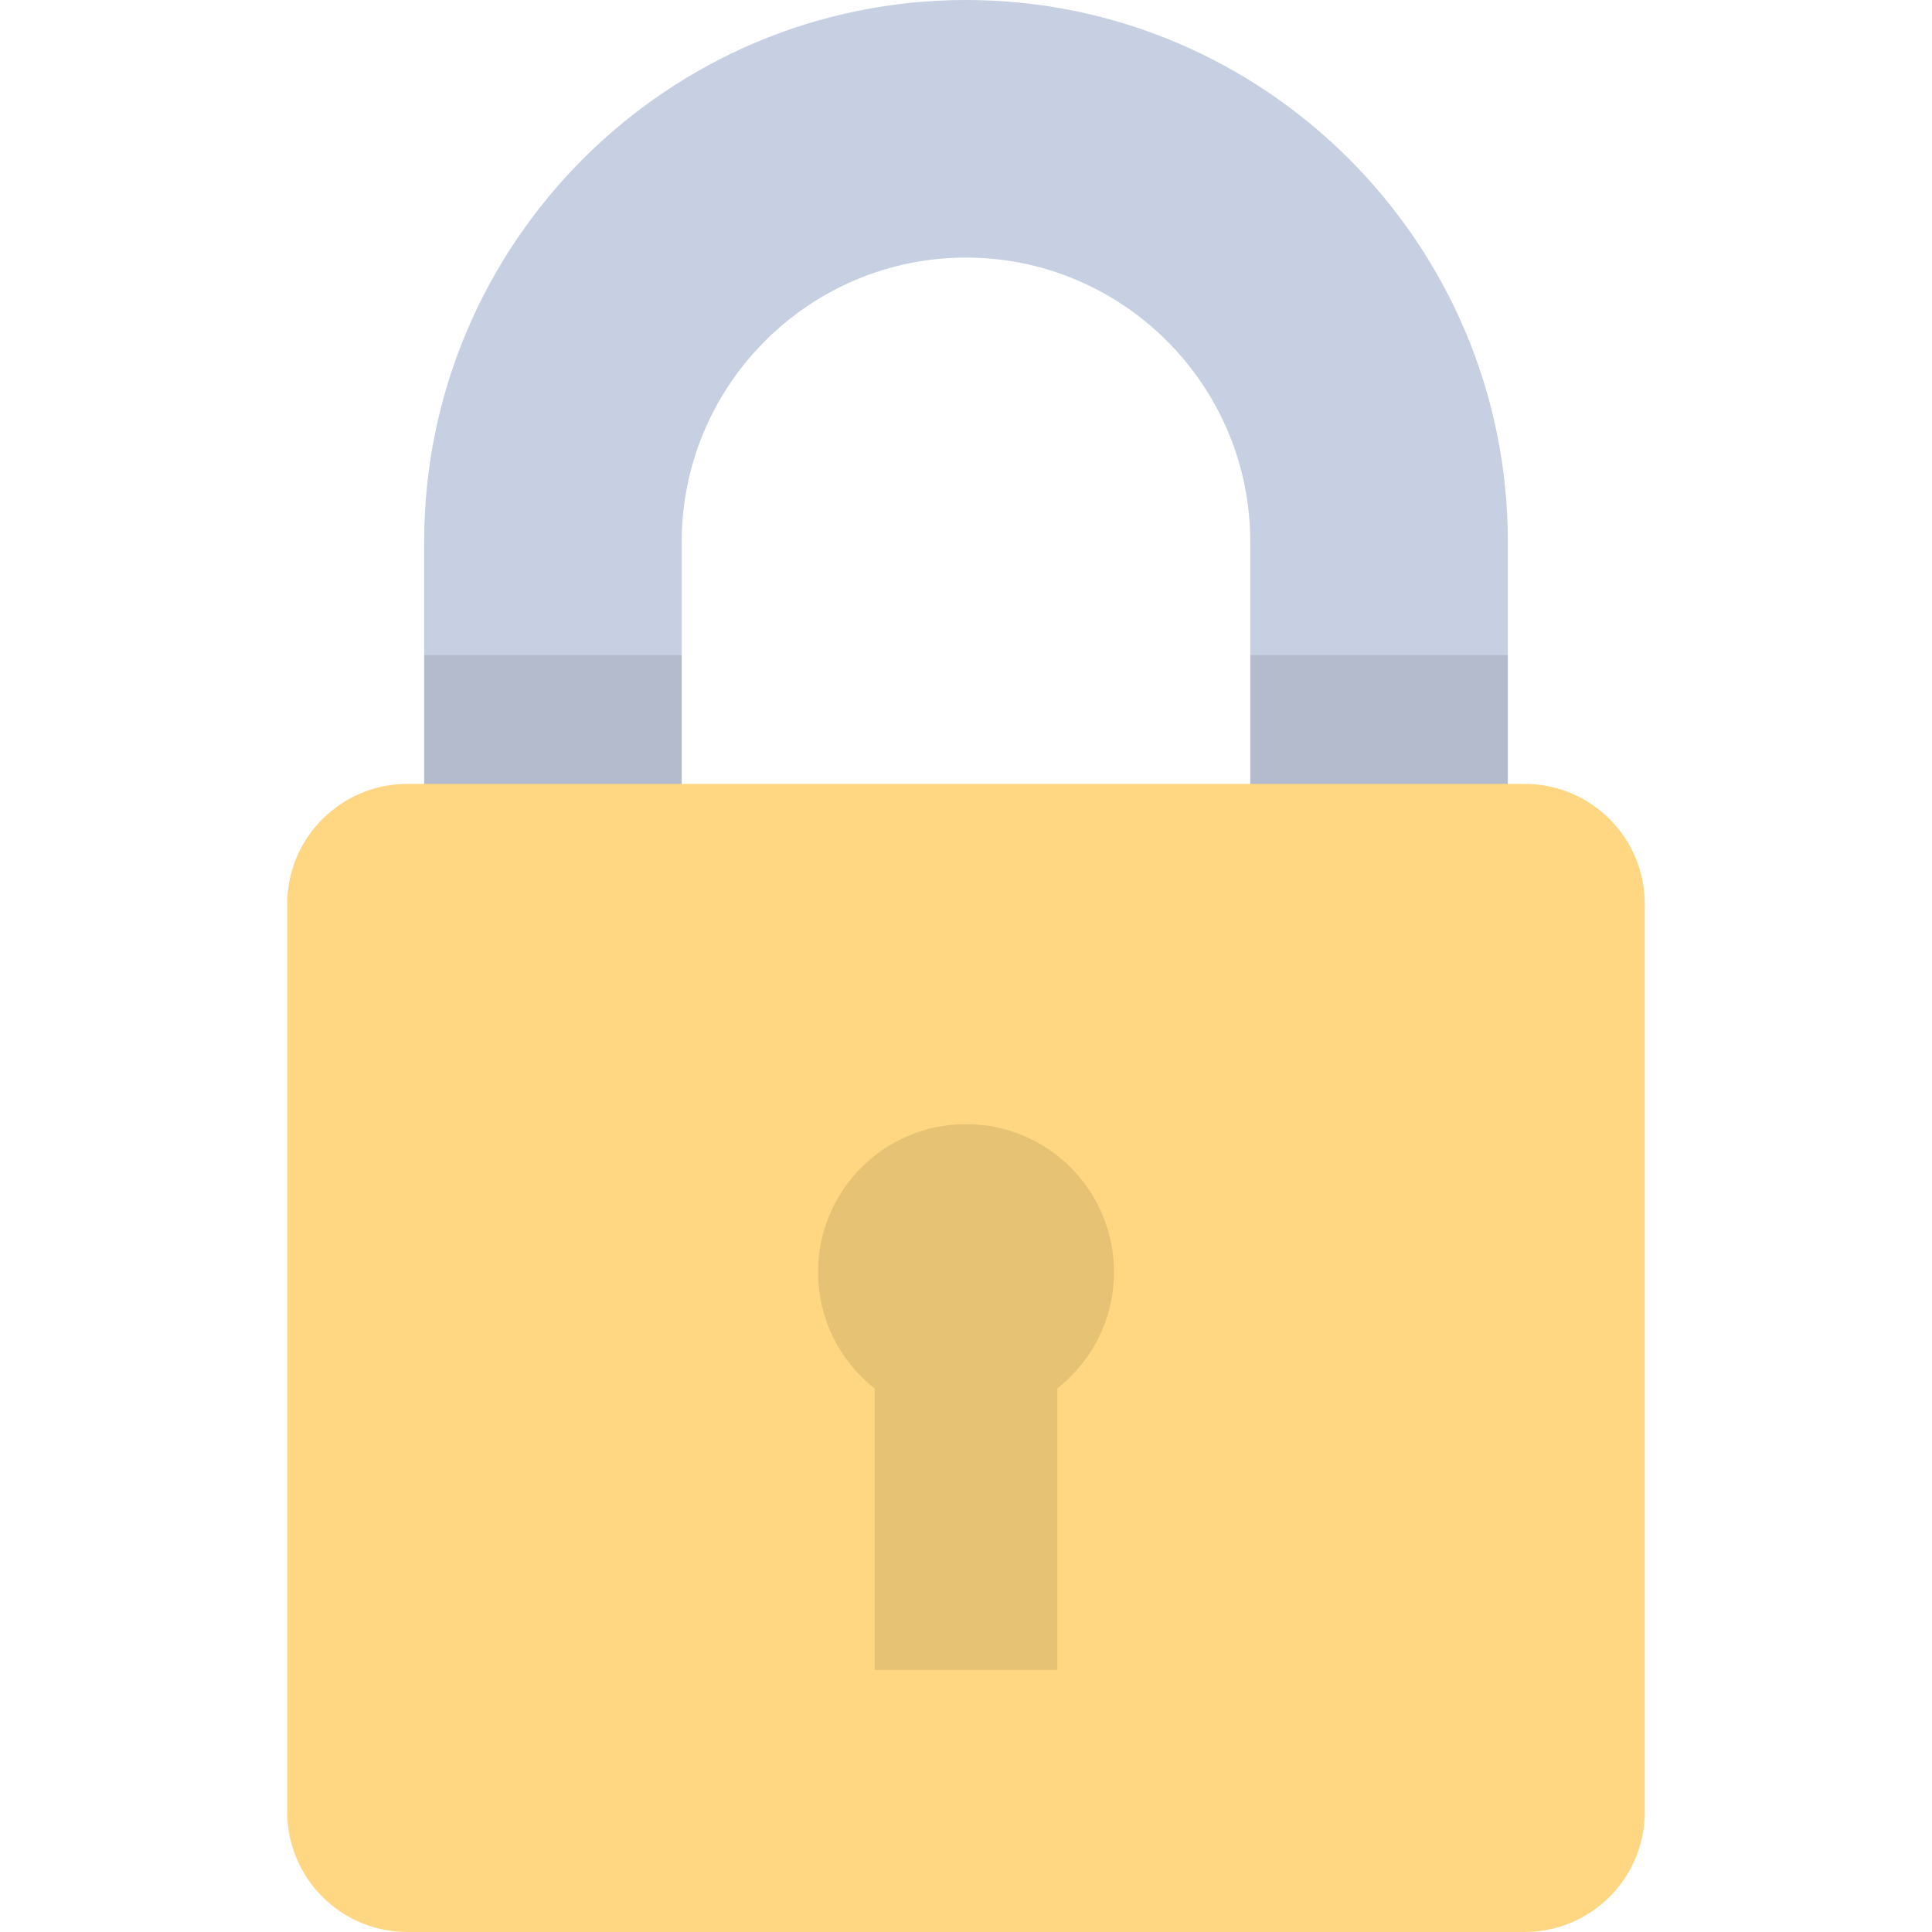
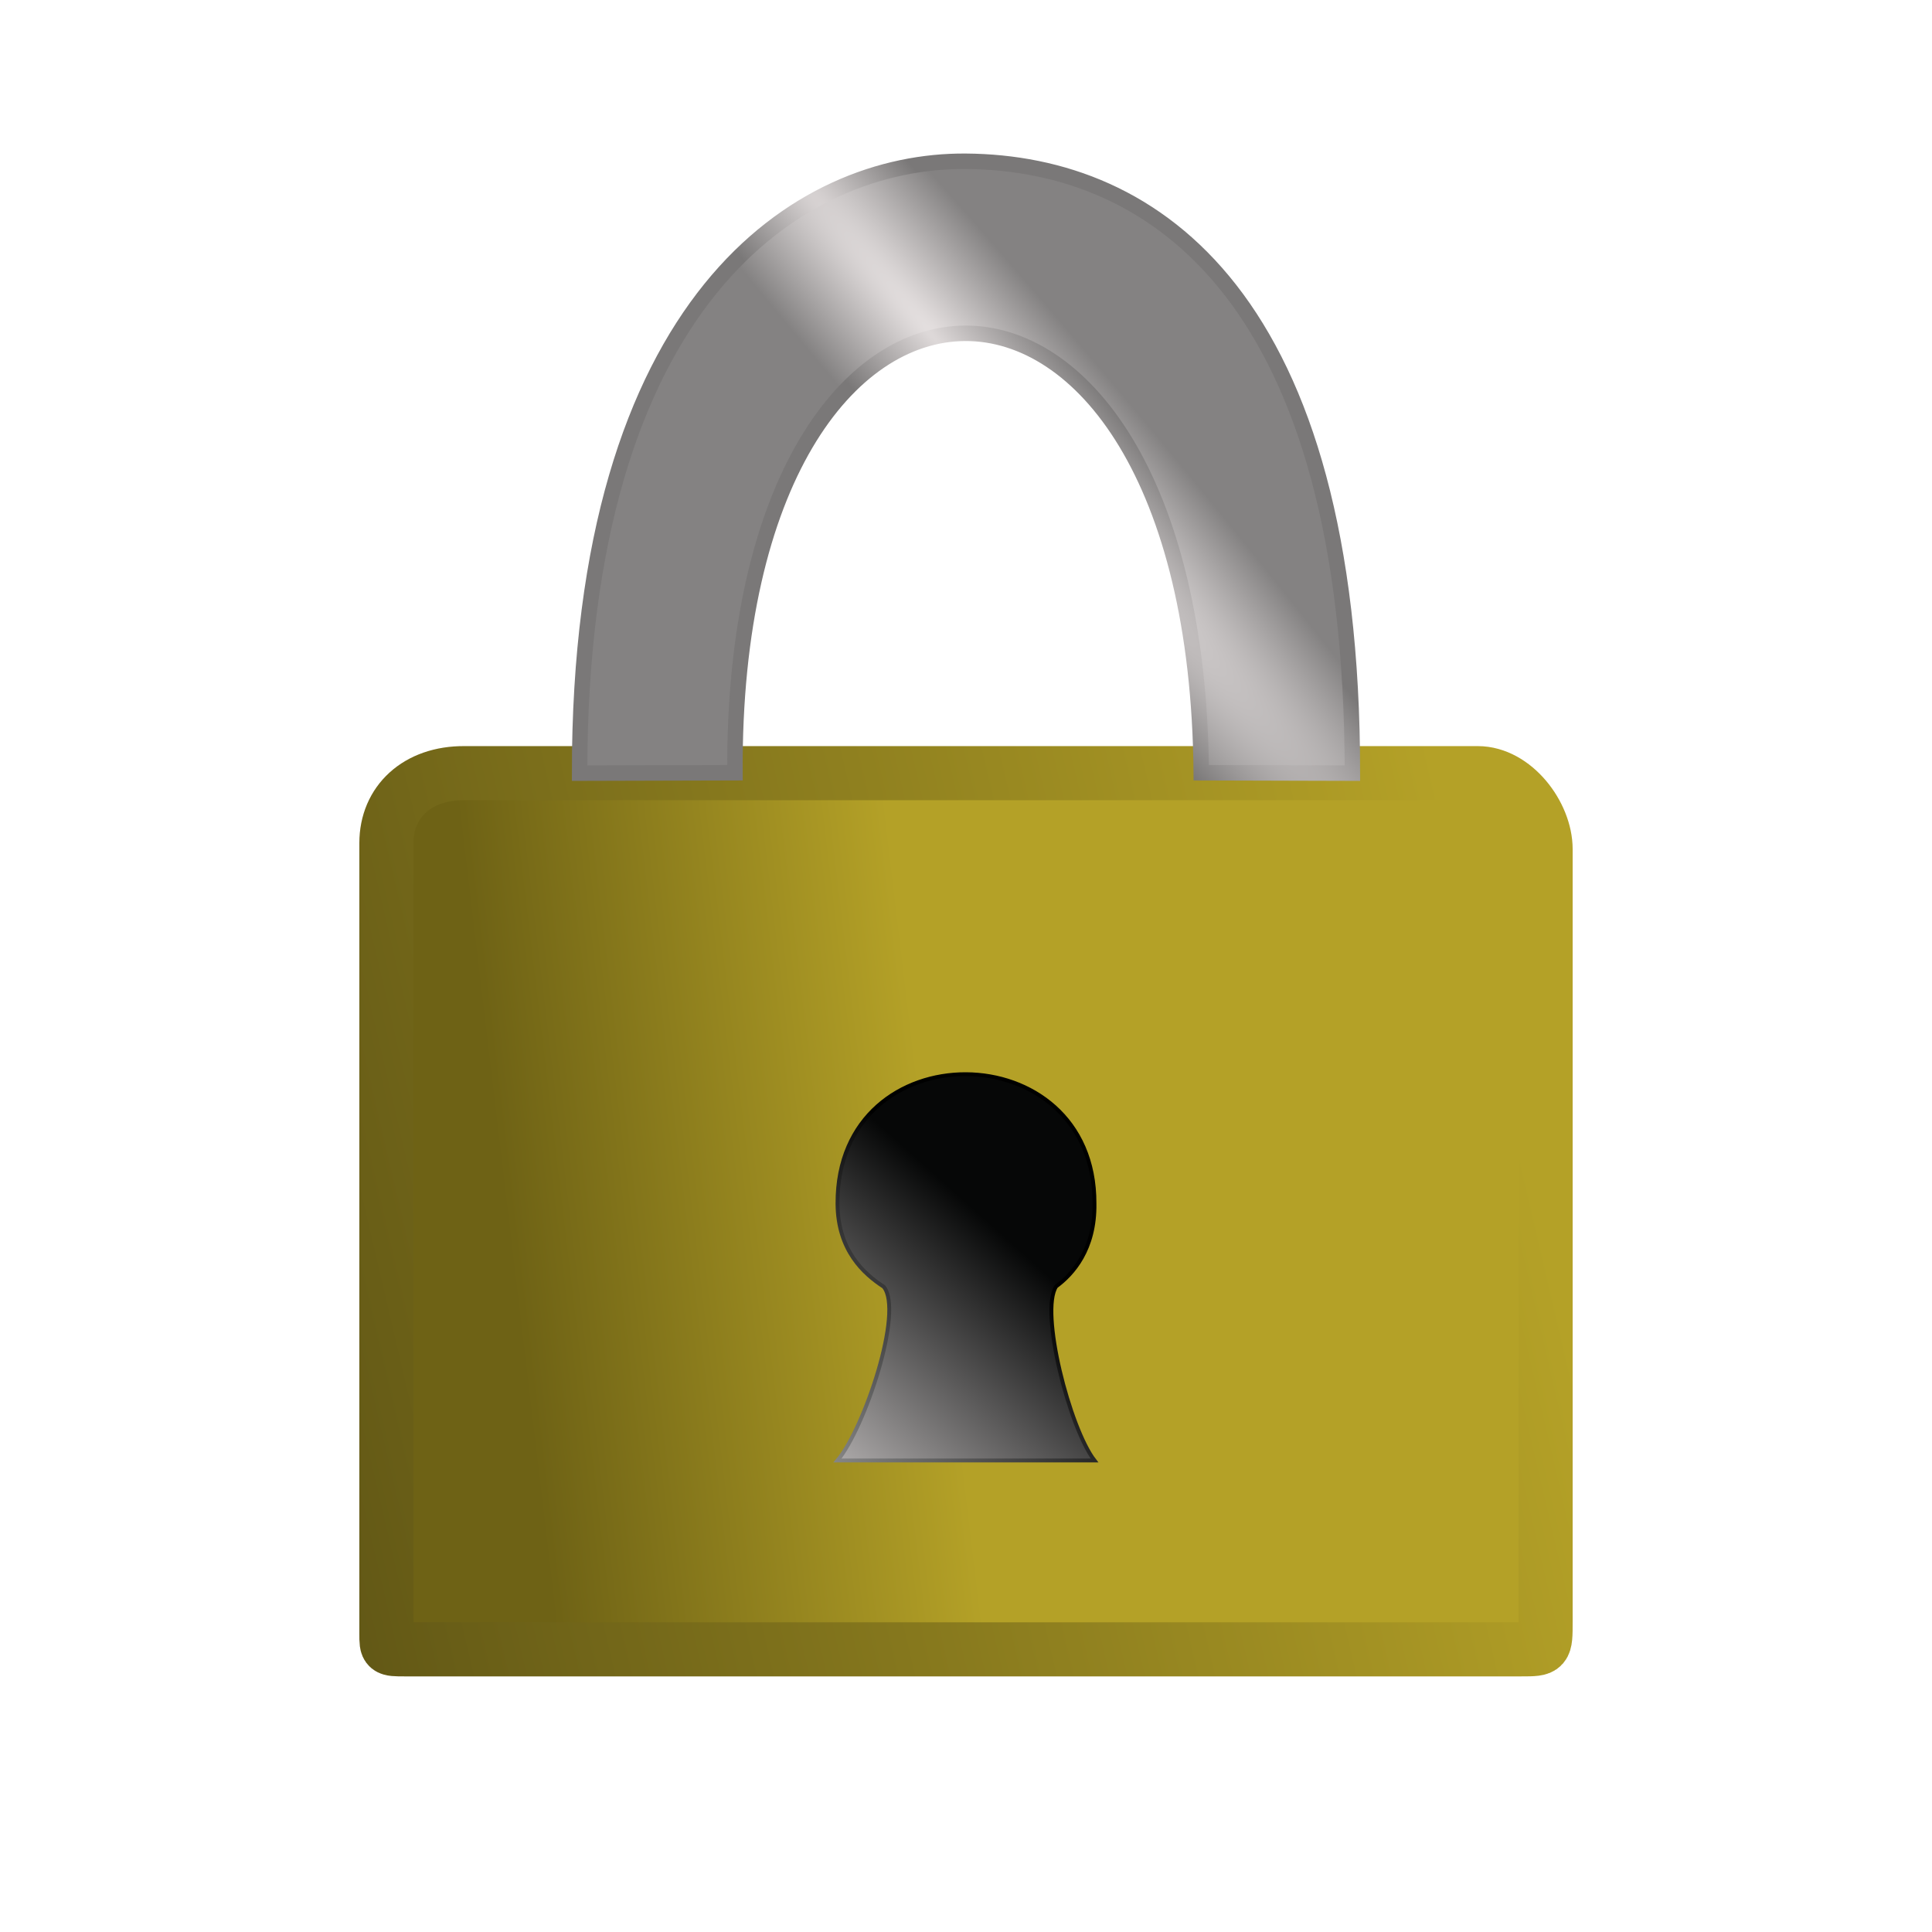
- <svg xmlns="http://www.w3.org/2000/svg" version="1.1" id="Layer_1" x="0px" y="0px" viewBox="0 0 512 512" style="enable-background:new 0 0 512 512;" xml:space="preserve">
-   <path style="fill:#C7CFE2;" d="M365.463,283.767c-18.849,0-34.13-15.281-34.13-34.13V143.593c0-41.539-33.795-75.332-75.332-75.332  c-41.539,0-75.333,33.795-75.333,75.332v106.044c0,18.849-15.281,34.13-34.13,34.13s-34.13-15.281-34.13-34.13V143.593  C112.408,64.416,176.823,0,256,0s143.592,64.416,143.592,143.592v106.044C399.594,268.486,384.312,283.767,365.463,283.767z" />
-   <g style="opacity:0.1;">
-     <path d="M146.538,283.767c18.849,0,34.13-15.281,34.13-34.13v-76.023h-68.26v76.023   C112.408,268.486,127.688,283.767,146.538,283.767z" />
-     <path d="M331.333,173.614v76.023c0,18.849,15.281,34.13,34.13,34.13s34.13-15.281,34.13-34.13v-76.023H331.333z" />
-   </g>
-   <path style="fill:#FFD782;" d="M404.055,207.745H107.945c-17.577,0-31.825,14.249-31.825,31.825v240.605  c0,17.577,14.248,31.825,31.825,31.825h296.111c17.577,0,31.825-14.248,31.825-31.825V239.57  C435.882,221.993,421.632,207.745,404.055,207.745z" />
-   <path style="opacity:0.1;enable-background:new    ;" d="M295.213,337.119c0-21.657-17.557-39.213-39.213-39.213  s-39.213,17.557-39.213,39.213c0,12.519,5.874,23.66,15.009,30.839v74.598h48.408v-74.598  C289.338,360.778,295.213,349.638,295.213,337.119z" />
-   <g>
- </g>
-   <g>
- </g>
-   <g>
- </g>
-   <g>
- </g>
-   <g>
- </g>
-   <g>
- </g>
-   <g>
- </g>
-   <g>
- </g>
-   <g>
- </g>
-   <g>
- </g>
-   <g>
- </g>
-   <g>
- </g>
-   <g>
- </g>
-   <g>
- </g>
-   <g>
- </g>
+ <svg xmlns="http://www.w3.org/2000/svg" viewBox="0 0 500 500">
+   <defs>
+     <linearGradient gradientUnits="userSpaceOnUse" x1="231.012" y1="176.85" x2="231.012" y2="276.812" id="gradient-2" gradientTransform="matrix(-0.744845, -0.667237, 0.478755, -0.53444, 299.6321, 622.1546)">
+       <stop offset="0" style="stop-color: rgb(171, 168, 168);" />
+       <stop offset="1" style="stop-color: rgba(6, 7, 7, 1)" />
+     </linearGradient>
+     <radialGradient gradientUnits="userSpaceOnUse" cx="298.471" cy="115" r="100" id="gradient-3" gradientTransform="matrix(0.207518, -0.177881, 1.806539, 2.107528, -17.27615, -89.85898)">
+       <stop offset="0" style="stop-color: rgb(234, 229, 229);" />
+       <stop offset="1" style="stop-color: rgb(132, 130, 130);" />
+     </radialGradient>
+     <linearGradient gradientUnits="userSpaceOnUse" x1="188.317" y1="781.878" x2="188.317" y2="1008.635" id="gradient-1" gradientTransform="matrix(0.118261, 0.992983, -0.48433, 0.057682, 594.0328, 44.52566)">
+       <stop offset="0" style="stop-color: rgb(180, 161, 39);" />
+       <stop offset="1" style="stop-color: rgb(110, 98, 21);" />
+     </linearGradient>
+     <linearGradient gradientUnits="userSpaceOnUse" x1="250" y1="200.091" x2="250" y2="426.848" id="gradient-0" gradientTransform="matrix(0.227209, 0.973847, -1.432883, 0.334307, 603.7795, -102.1394)">
+       <stop offset="0" style="stop-color: rgba(180, 161, 39, 1)" />
+       <stop offset="1" style="stop-color: rgba(96, 86, 21, 1)" />
+     </linearGradient>
+     <radialGradient gradientUnits="userSpaceOnUse" cx="151.288" cy="136.203" r="100" id="gradient-5" gradientTransform="matrix(-0.187455, 0.159613, -2.364381, -2.776841, 584.8264, 433.0096)">
+       <stop offset="0" style="stop-color: rgb(224, 219, 219);" />
+       <stop offset="1" style="stop-color: rgb(122, 120, 120);" />
+     </radialGradient>
+     <linearGradient gradientUnits="userSpaceOnUse" x1="250" y1="278" x2="250" y2="377.962" id="gradient-4" gradientTransform="matrix(0.691782, 0.722107, -0.697482, 0.668188, 272.9853, -51.0533)">
+       <stop offset="0" style="stop-color: rgba(0, 0, 0, 1)" />
+       <stop offset="1" style="stop-color: rgb(185, 185, 185);" />
+     </linearGradient>
+   </defs>
+   <path style="fill: url(#gradient-1); stroke-miterlimit: 19; stroke-width: 14px; stroke: url(#gradient-0);" d="M 223.949 200.092 L 270.203 200.092 L 382.439 200.092 C 391.907 200.092 400 210.826 400 219.755 L 400 419.568 C 400 426.827 400 426.848 393.657 426.848 L 104.762 426.848 C 100 426.848 100 426.833 100 422.842 L 100 218.17 C 100 207.538 108.002 200.006 120.201 200.092 L 223.949 200.092 Z">
+     </path>
+   <path style="fill: url(#gradient-3); stroke: url(#gradient-5); stroke-width: 4px;" d="M 350 200.092 L 310.884 199.983 C 309.578 47.671 189.333 49.033 190.204 199.983 L 150 200.092 C 149.94 77.306 206.945 41.405 249.97 41.734 C 299.063 42.107 350 77.306 350 200.092 Z">
+     </path>
+   <path d="M 273.332 332.922 C 277.606 329.795 283.44 323.316 283.251 311.481 C 283.44 267.136 216.558 266.545 216.745 311.481 C 216.795 323.605 223.58 329.682 228.702 333.011 C 233.93 339.316 223.731 369.661 216.745 377.962 L 283.251 377.962 C 276.8 369.595 269.058 339.439 273.332 332.922 Z" style="fill: url(#gradient-2); stroke: url(#gradient-4);">
+     </path>
</svg>
